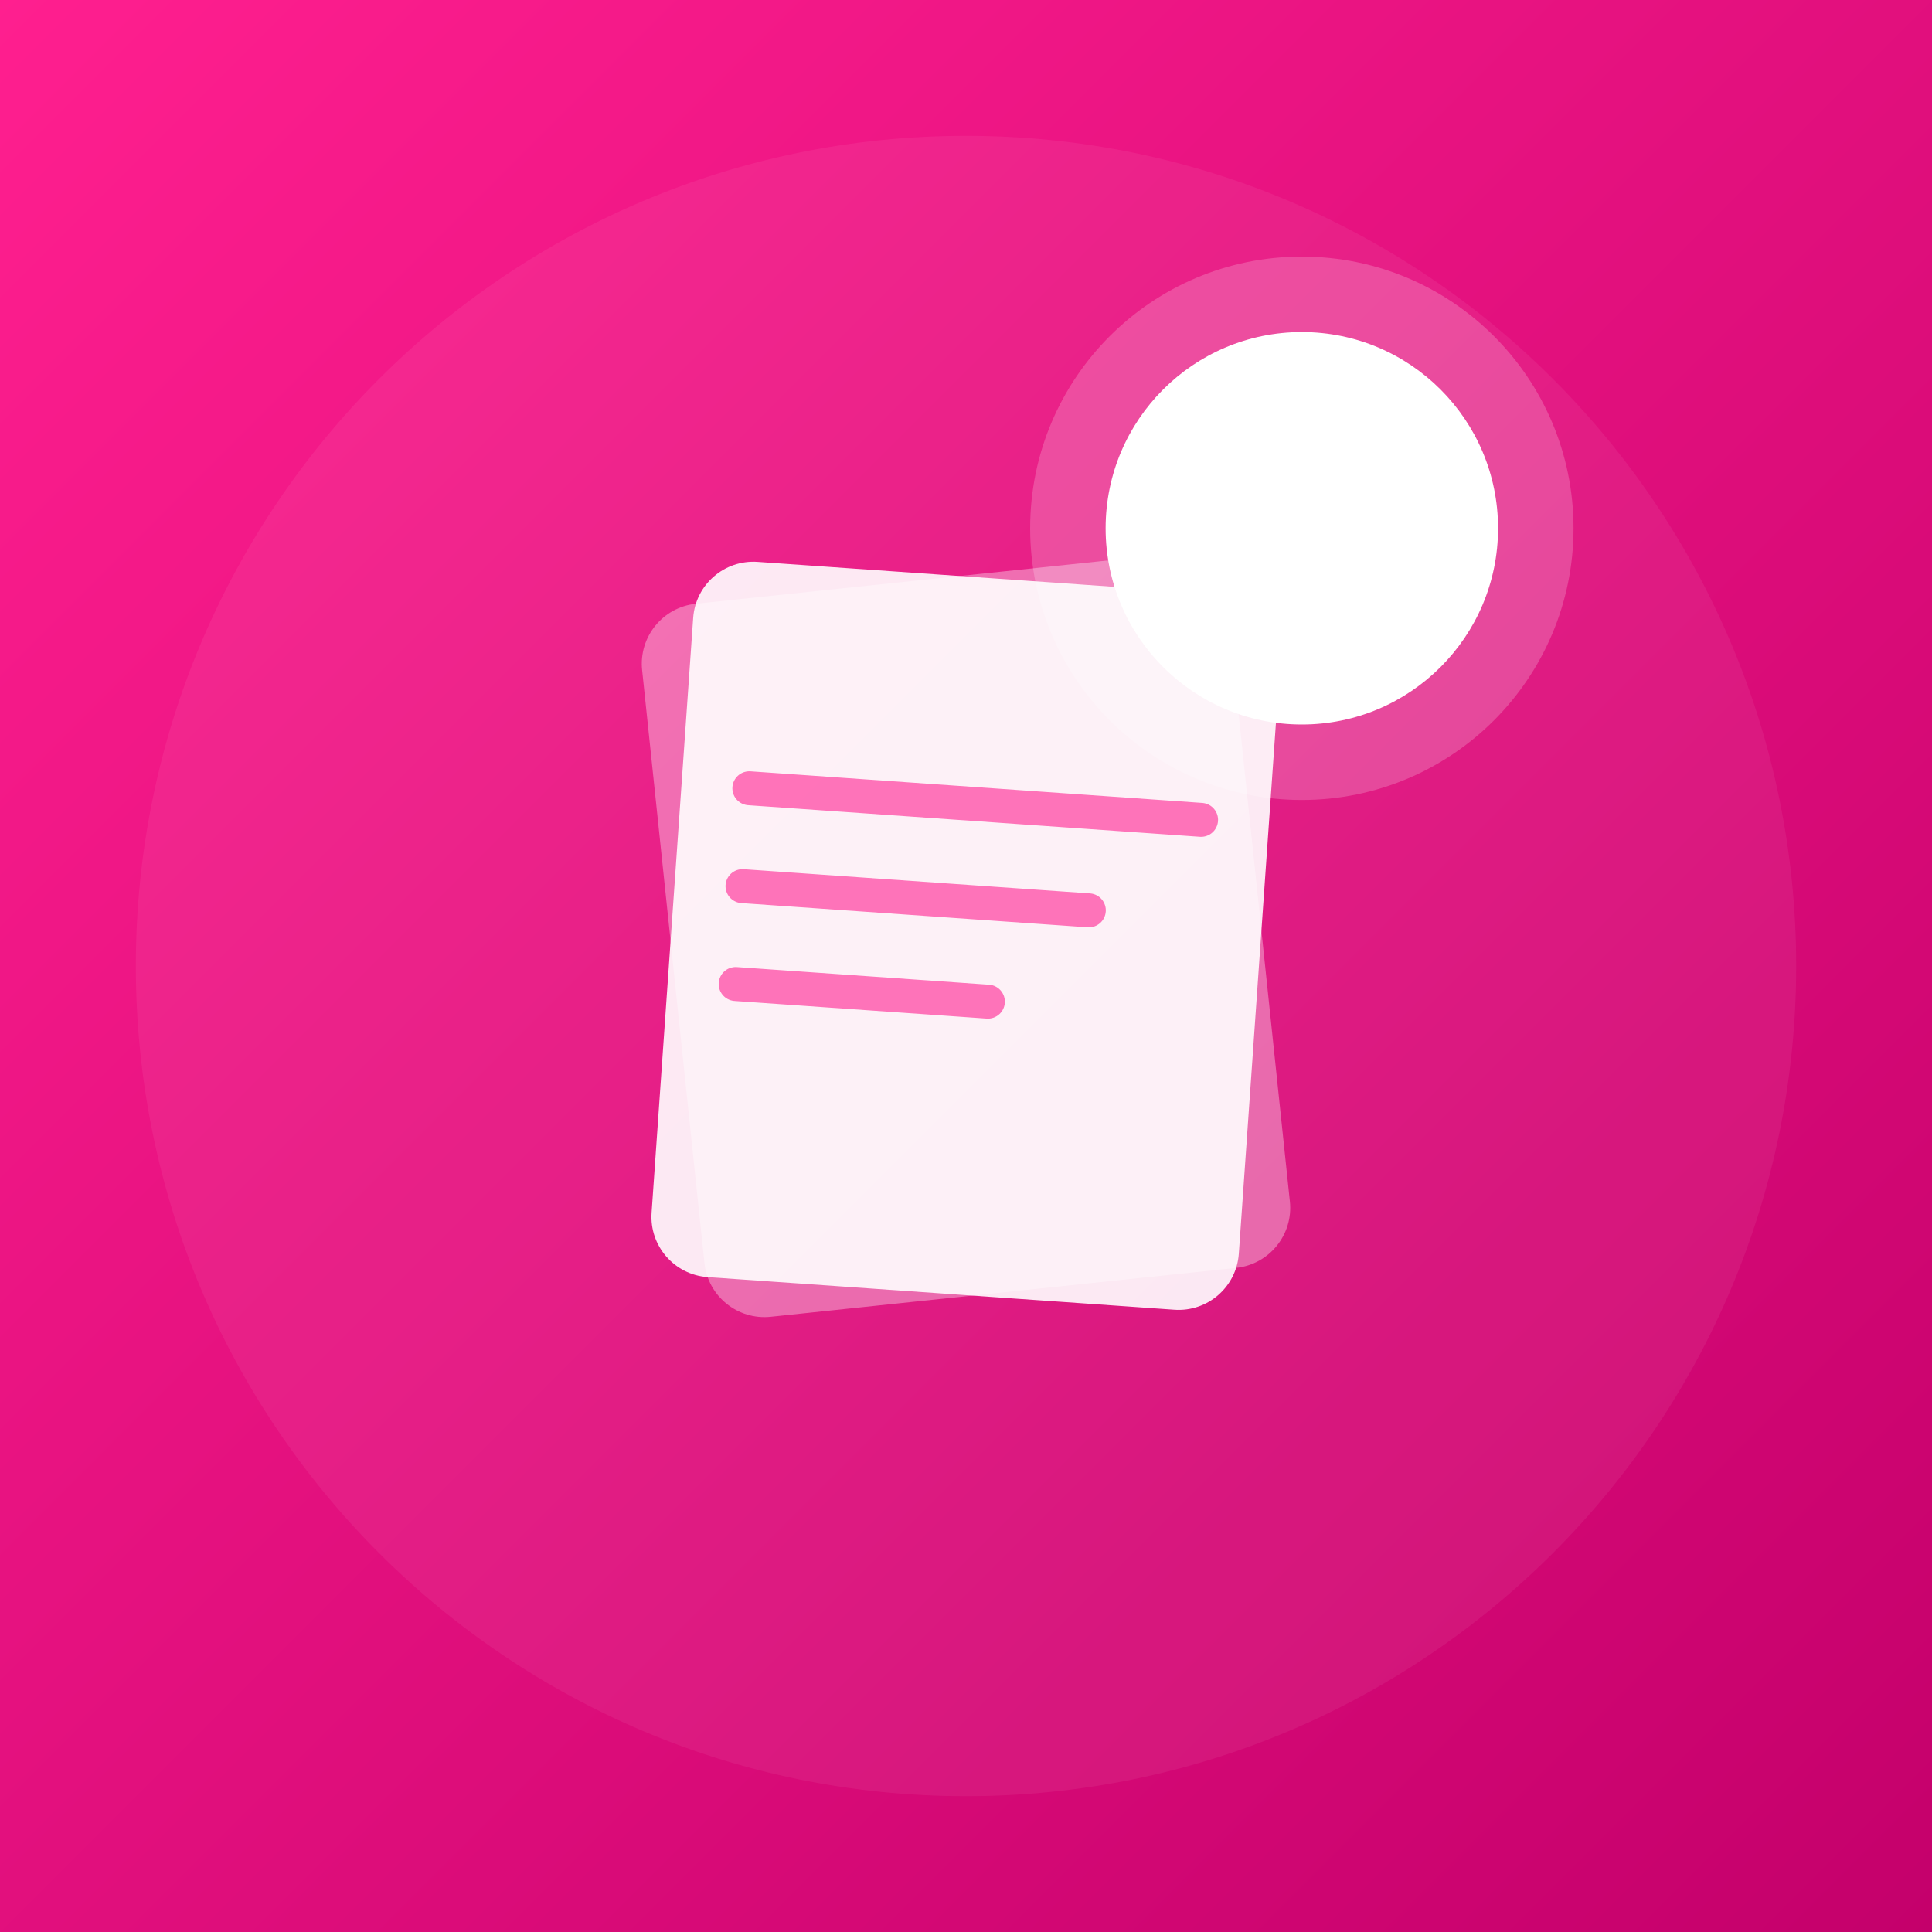
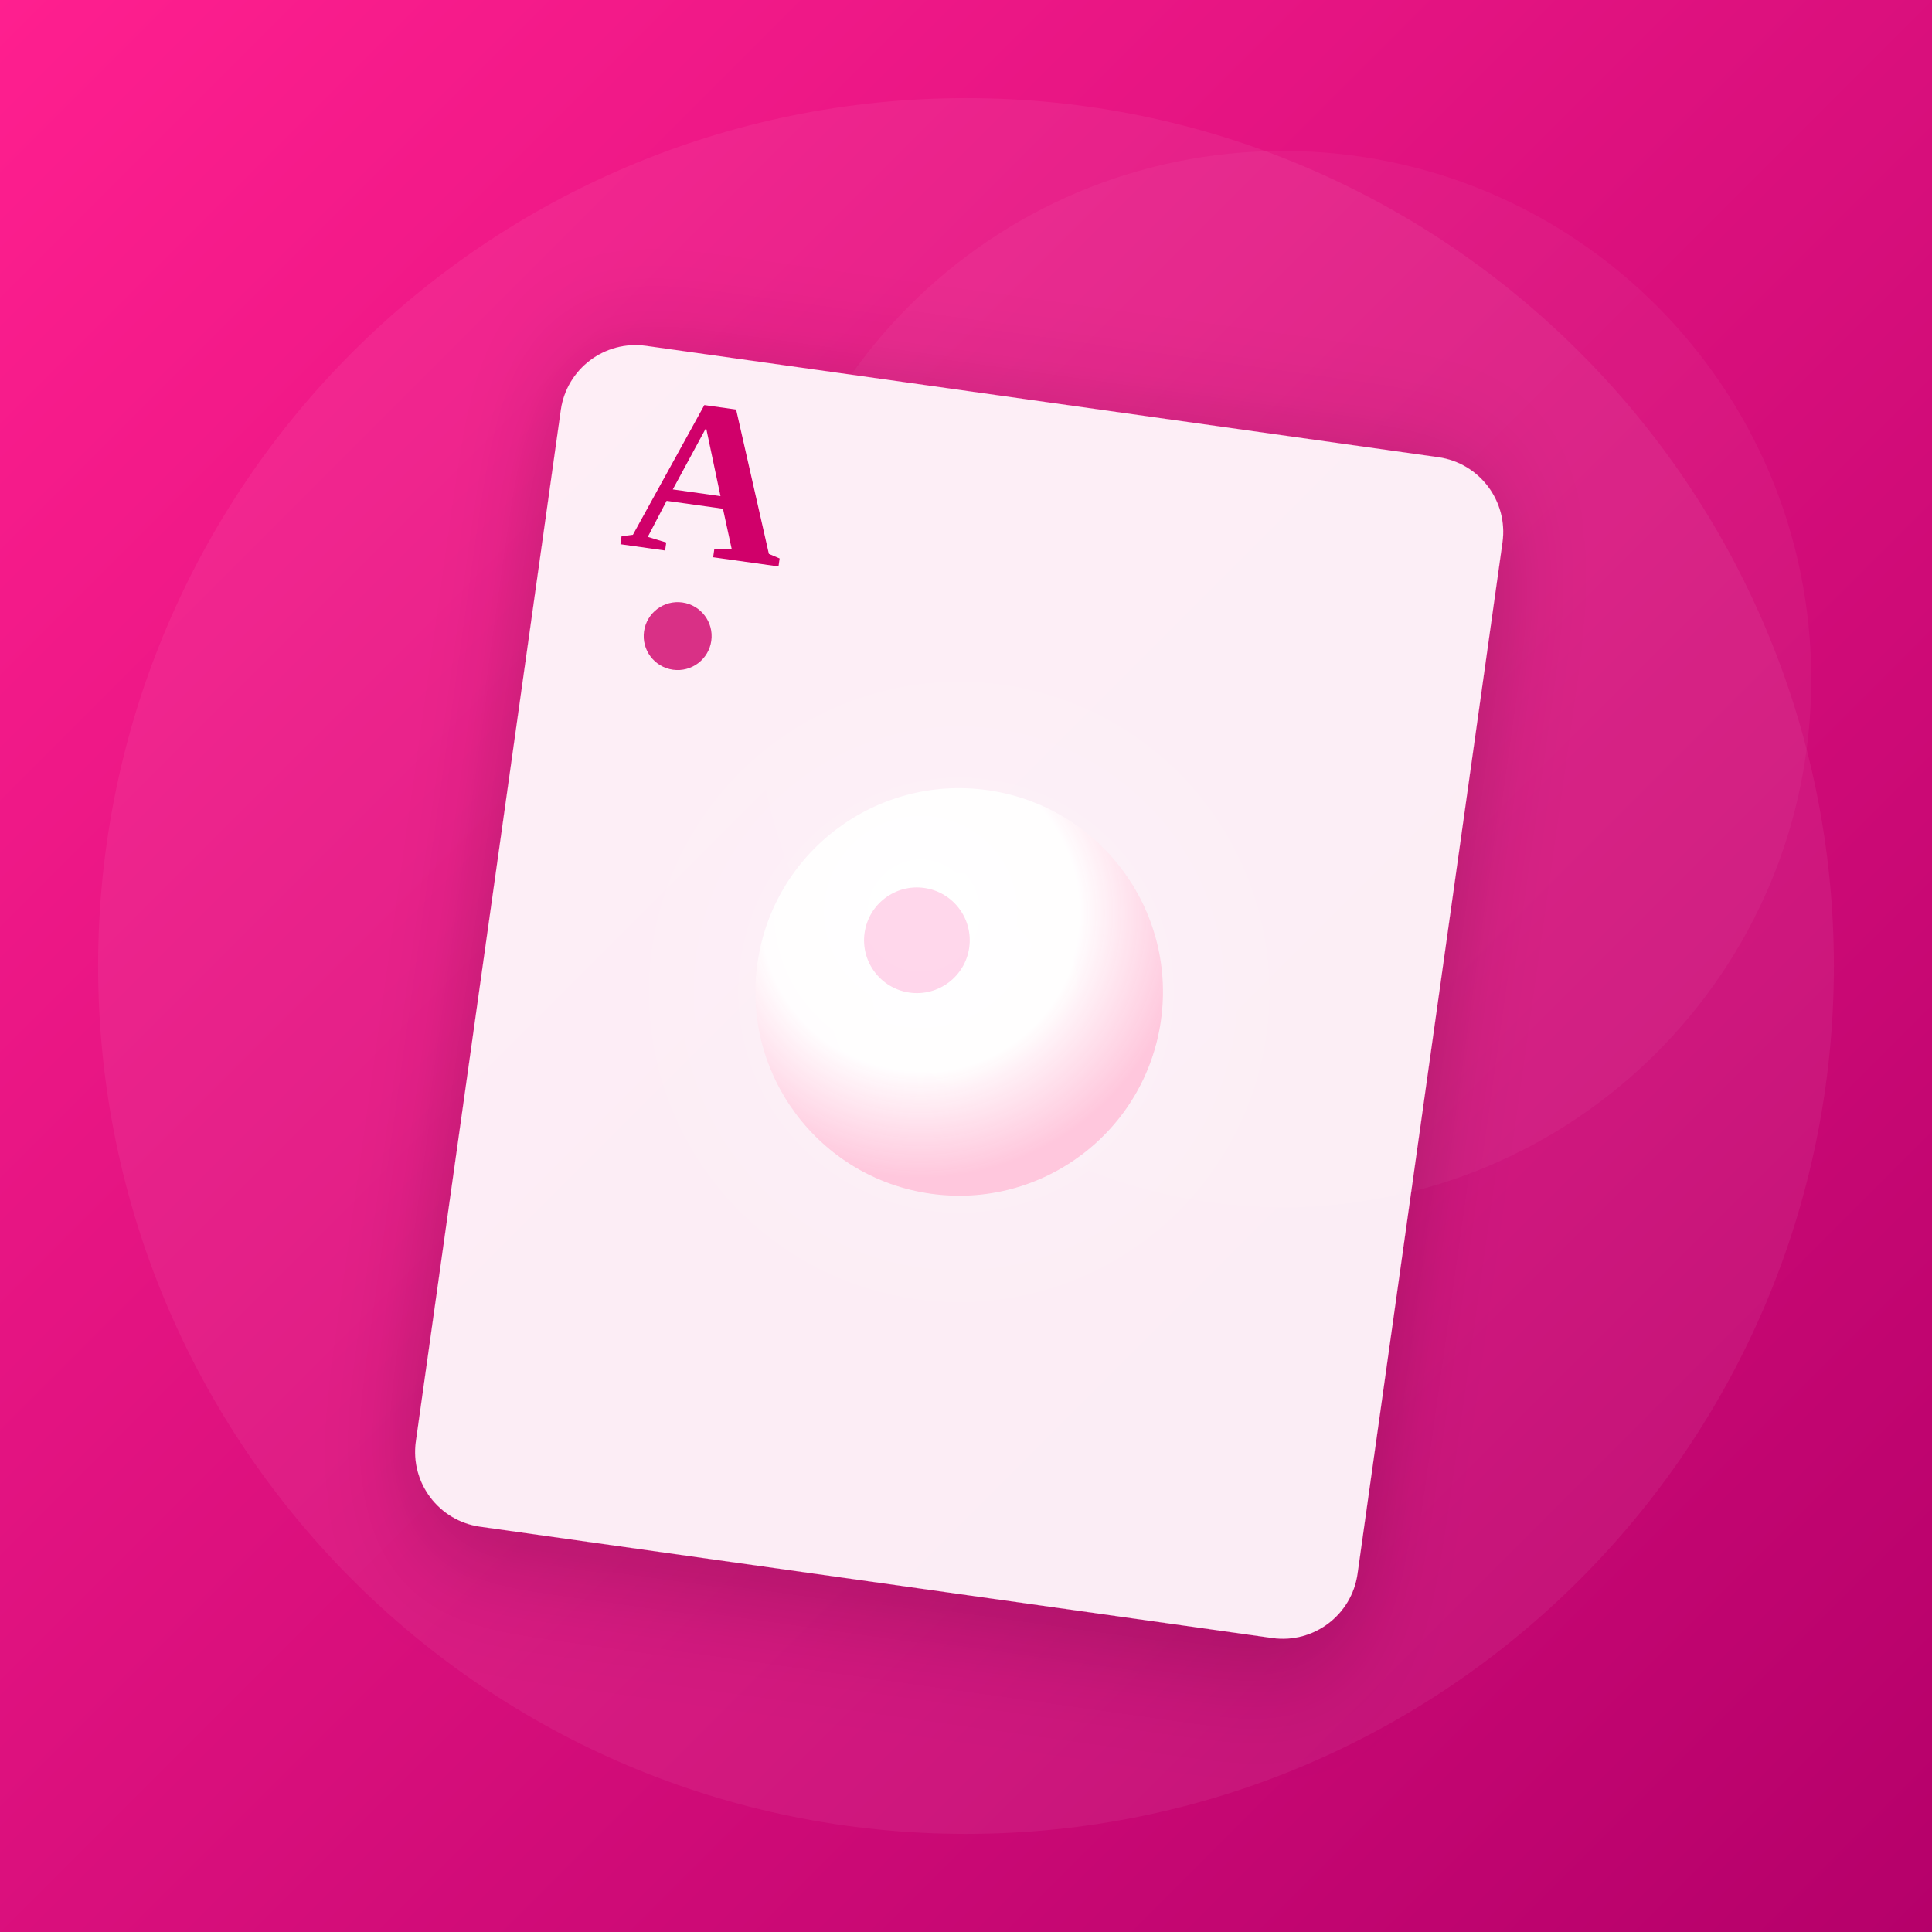
<svg xmlns="http://www.w3.org/2000/svg" viewBox="0 0 512 512" width="512" height="512">
  <defs>
-     <linearGradient id="bgGradMK" x1="0%" y1="0%" x2="100%" y2="100%">
+     <linearGradient id="bgGradMK5" x1="0%" y1="0%" x2="100%" y2="100%">
      <stop offset="0%" stop-color="#FF1F8F" />
-       <stop offset="100%" stop-color="#C4006B" />
+       <stop offset="100%" stop-color="#B5006A" />
    </linearGradient>
+     <radialGradient id="whiteDotGradMK" cx="38%" cy="32%" r="65%">
+       <stop offset="0%" stop-color="#FFFFFF" stop-opacity="1" />
+       <stop offset="60%" stop-color="#FFFFFF" stop-opacity="0.90" />
+       <stop offset="100%" stop-color="#FFC0D8" stop-opacity="0.85" />
+     </radialGradient>
+     <radialGradient id="whiteGlowMK" cx="50%" cy="50%" r="50%">
+       <stop offset="0%" stop-color="#FFFFFF" stop-opacity="0.22" />
+       <stop offset="100%" stop-color="#FFFFFF" stop-opacity="0" />
+     </radialGradient>
+     <filter id="cardShadowMK" x="-12%" y="-12%" width="124%" height="124%">
+       <feDropShadow dx="0" dy="6" stdDeviation="14" flood-color="#000000" flood-opacity="0.22" />
+     </filter>
  </defs>
-   <rect width="512" height="512" fill="url(#bgGradMK)" />
-   <circle cx="256" cy="256" r="220" fill="#ffffff" opacity="0.06" />
-   <g transform="translate(256,248) rotate(-6) translate(-78,-95)">
-     <rect width="156" height="190" rx="16" fill="#ffffff" opacity="0.35" />
+   <rect width="512" height="512" fill="url(#bgGradMK5)" />
+   <circle cx="256" cy="256" r="230" fill="#FFFFFF" opacity="0.055" />
+   <circle cx="340" cy="180" r="140" fill="#FFFFFF" opacity="0.04" />
+   <g transform="translate(256,250) rotate(8) translate(-256,-250)">
+     <rect x="130" y="105" width="252" height="316" rx="20" fill="#FFFFFF" opacity="0.92" filter="url(#cardShadowMK)" />
+     <text x="150" y="158" font-family="'Georgia', 'Times New Roman', serif" font-size="60" font-weight="900" letter-spacing="-2" fill="#D0006A">A</text>
+     <circle cx="169" cy="180" r="9" fill="#D0006A" opacity="0.80">
+       <animate attributeName="opacity" values="0.8;0.4;0.8" dur="1.8s" repeatCount="indefinite" calcMode="spline" keySplines="0.4 0 0.6 1; 0.4 0 0.6 1" />
+     </circle>
+     <circle cx="256" cy="263" r="95" fill="url(#whiteGlowMK)">
+       <animate attributeName="r" values="95;125;95" dur="2.2s" repeatCount="indefinite" calcMode="spline" keySplines="0.4 0 0.6 1; 0.4 0 0.6 1" />
+       <animate attributeName="opacity" values="0.9;0;0.9" dur="2.2s" repeatCount="indefinite" calcMode="spline" keySplines="0.4 0 0.6 1; 0.4 0 0.6 1" />
+     </circle>
+     <circle cx="256" cy="263" r="54" fill="url(#whiteDotGradMK)">
+       <animate attributeName="r" values="54;60;54" dur="2.2s" repeatCount="indefinite" calcMode="spline" keySplines="0.4 0 0.6 1; 0.4 0 0.6 1" />
+     </circle>
+     <circle cx="243" cy="251" r="14" fill="#FF1F8F" opacity="0.18" />
  </g>
-   <g transform="translate(256,248) rotate(4) translate(-78,-95)">
-     <rect width="156" height="190" rx="16" fill="#ffffff" opacity="0.90" />
-     <line x1="18" y1="60" x2="138" y2="60" stroke="#FF1F8F" stroke-width="9" stroke-linecap="round" opacity="0.6" />
-     <line x1="18" y1="86" x2="110" y2="86" stroke="#FF1F8F" stroke-width="9" stroke-linecap="round" opacity="0.6" />
-     <line x1="18" y1="112" x2="85" y2="112" stroke="#FF1F8F" stroke-width="9" stroke-linecap="round" opacity="0.6" />
-   </g>
-   <circle cx="345" cy="140" r="52" fill="#ffffff" />
-   <circle cx="345" cy="140" r="72" fill="#ffffff" opacity="0.20" />
</svg>
